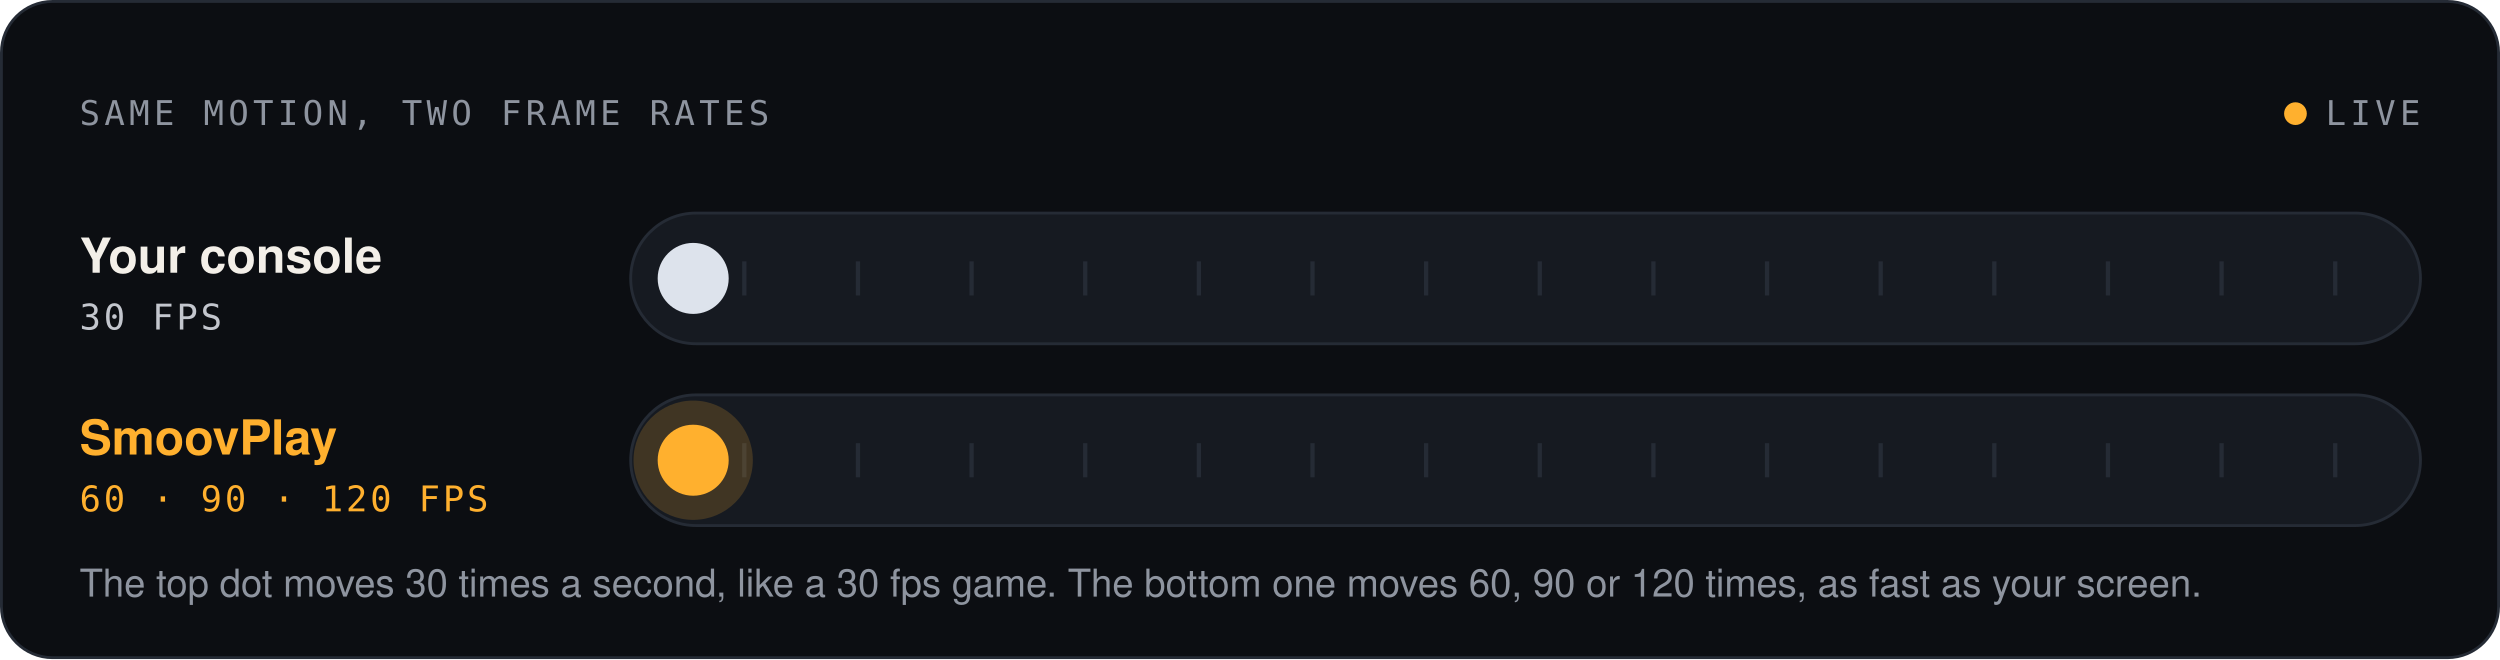
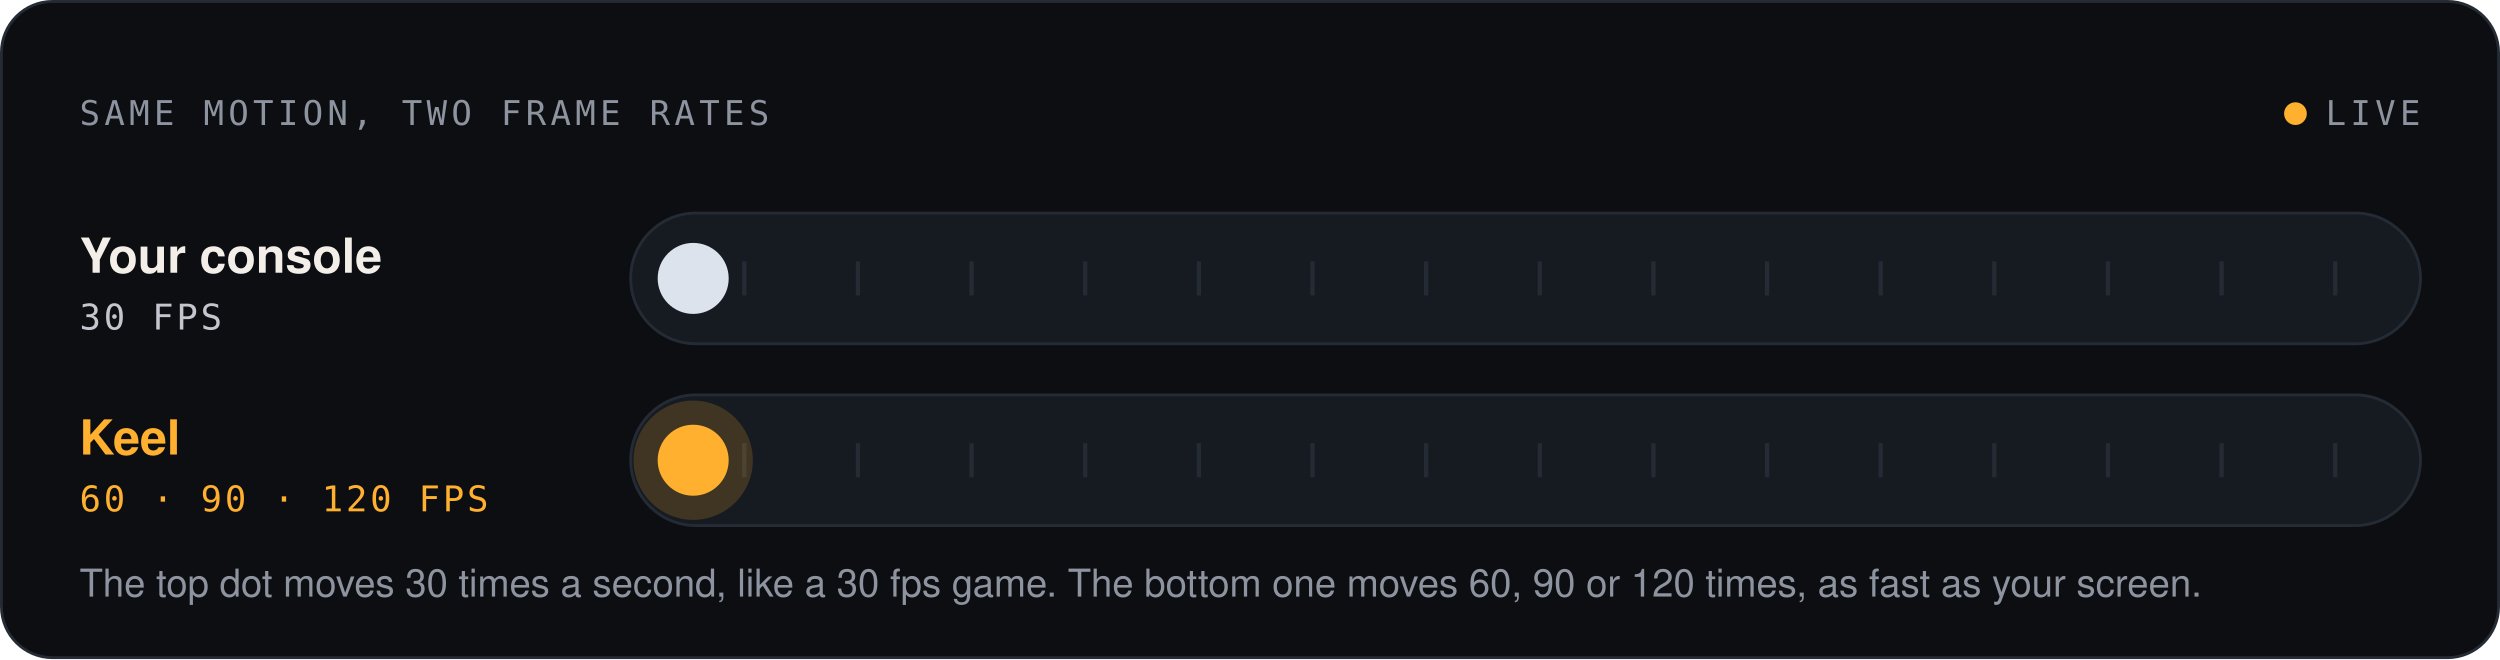
<svg xmlns="http://www.w3.org/2000/svg" viewBox="0 0 880 232" width="880" height="232">
  <style>
.dot { animation: run 1.8s infinite alternate; }
.f30 { animation-timing-function: steps(54, end); }
.f90 { animation-timing-function: steps(216, end); }
@keyframes run { from { transform: translateX(0px); } to { transform: translateX(586px); } }
@media (prefers-reduced-motion: reduce) { .dot { animation: none; } }
</style>
  <rect x="0.5" y="0.5" width="879" height="231" rx="18" fill="#0C0E12" stroke="#252B35" />
  <text x="28" y="44" font-family="ui-monospace, 'SF Mono', 'Cascadia Mono', Consolas, Menlo, monospace" font-size="12" letter-spacing="1.5" fill="#8E949F">SAME MOTION, TWO FRAME RATES</text>
  <text x="852" y="44" text-anchor="end" font-family="ui-monospace, 'SF Mono', 'Cascadia Mono', Consolas, Menlo, monospace" font-size="12" letter-spacing="1.5" fill="#8E949F">LIVE</text>
  <circle cx="808" cy="40" r="4" fill="#FFB02E" />
  <text x="28" y="96" font-family="'Segoe UI', -apple-system, BlinkMacSystemFont, 'Helvetica Neue', Helvetica, Arial, sans-serif" font-size="17" font-weight="600" fill="#F3EFE8">Your console</text>
  <text x="28" y="116" font-family="ui-monospace, 'SF Mono', 'Cascadia Mono', Consolas, Menlo, monospace" font-size="12.5" letter-spacing="1" fill="#C3C6CD">30 FPS</text>
  <rect x="222" y="75" width="630" height="46" rx="23" fill="#161A21" stroke="#252B35" />
  <g stroke="#252B35" stroke-width="1.5">
    <line x1="262" y1="92" x2="262" y2="104" />
    <line x1="302" y1="92" x2="302" y2="104" />
    <line x1="342" y1="92" x2="342" y2="104" />
    <line x1="382" y1="92" x2="382" y2="104" />
    <line x1="422" y1="92" x2="422" y2="104" />
    <line x1="462" y1="92" x2="462" y2="104" />
    <line x1="502" y1="92" x2="502" y2="104" />
    <line x1="542" y1="92" x2="542" y2="104" />
    <line x1="582" y1="92" x2="582" y2="104" />
    <line x1="622" y1="92" x2="622" y2="104" />
    <line x1="662" y1="92" x2="662" y2="104" />
    <line x1="702" y1="92" x2="702" y2="104" />
    <line x1="742" y1="92" x2="742" y2="104" />
    <line x1="782" y1="92" x2="782" y2="104" />
    <line x1="822" y1="92" x2="822" y2="104" />
  </g>
  <g class="dot f30">
    <circle cx="244" cy="98" r="12.5" fill="#DDE3EC" />
  </g>
-   <text x="28" y="160" font-family="'Segoe UI', -apple-system, BlinkMacSystemFont, 'Helvetica Neue', Helvetica, Arial, sans-serif" font-size="17" font-weight="600" fill="#FFB02E">SmoovPlay</text>
+   <text x="28" y="160" font-family="'Segoe UI', -apple-system, BlinkMacSystemFont, 'Helvetica Neue', Helvetica, Arial, sans-serif" font-size="17" font-weight="600" fill="#FFB02E">Keel</text>
  <text x="28" y="180" font-family="ui-monospace, 'SF Mono', 'Cascadia Mono', Consolas, Menlo, monospace" font-size="12.5" letter-spacing="1" fill="#FFB02E">60 · 90 · 120 FPS</text>
  <rect x="222" y="139" width="630" height="46" rx="23" fill="#161A21" stroke="#252B35" />
  <g stroke="#252B35" stroke-width="1.5">
    <line x1="262" y1="156" x2="262" y2="168" />
    <line x1="302" y1="156" x2="302" y2="168" />
    <line x1="342" y1="156" x2="342" y2="168" />
    <line x1="382" y1="156" x2="382" y2="168" />
    <line x1="422" y1="156" x2="422" y2="168" />
    <line x1="462" y1="156" x2="462" y2="168" />
    <line x1="502" y1="156" x2="502" y2="168" />
    <line x1="542" y1="156" x2="542" y2="168" />
    <line x1="582" y1="156" x2="582" y2="168" />
    <line x1="622" y1="156" x2="622" y2="168" />
    <line x1="662" y1="156" x2="662" y2="168" />
    <line x1="702" y1="156" x2="702" y2="168" />
    <line x1="742" y1="156" x2="742" y2="168" />
    <line x1="782" y1="156" x2="782" y2="168" />
    <line x1="822" y1="156" x2="822" y2="168" />
  </g>
  <g class="dot f90">
    <circle cx="244" cy="162" r="21" fill="#FFB02E" opacity="0.18" />
    <circle cx="244" cy="162" r="12.5" fill="#FFB02E" />
  </g>
  <text x="28" y="210" font-family="'Segoe UI', -apple-system, BlinkMacSystemFont, 'Helvetica Neue', Helvetica, Arial, sans-serif" font-size="13.5" fill="#8E949F">The top dot moves 30 times a second, like a 30 fps game. The bottom one moves 60, 90 or 120 times, as fast as your screen.</text>
</svg>
